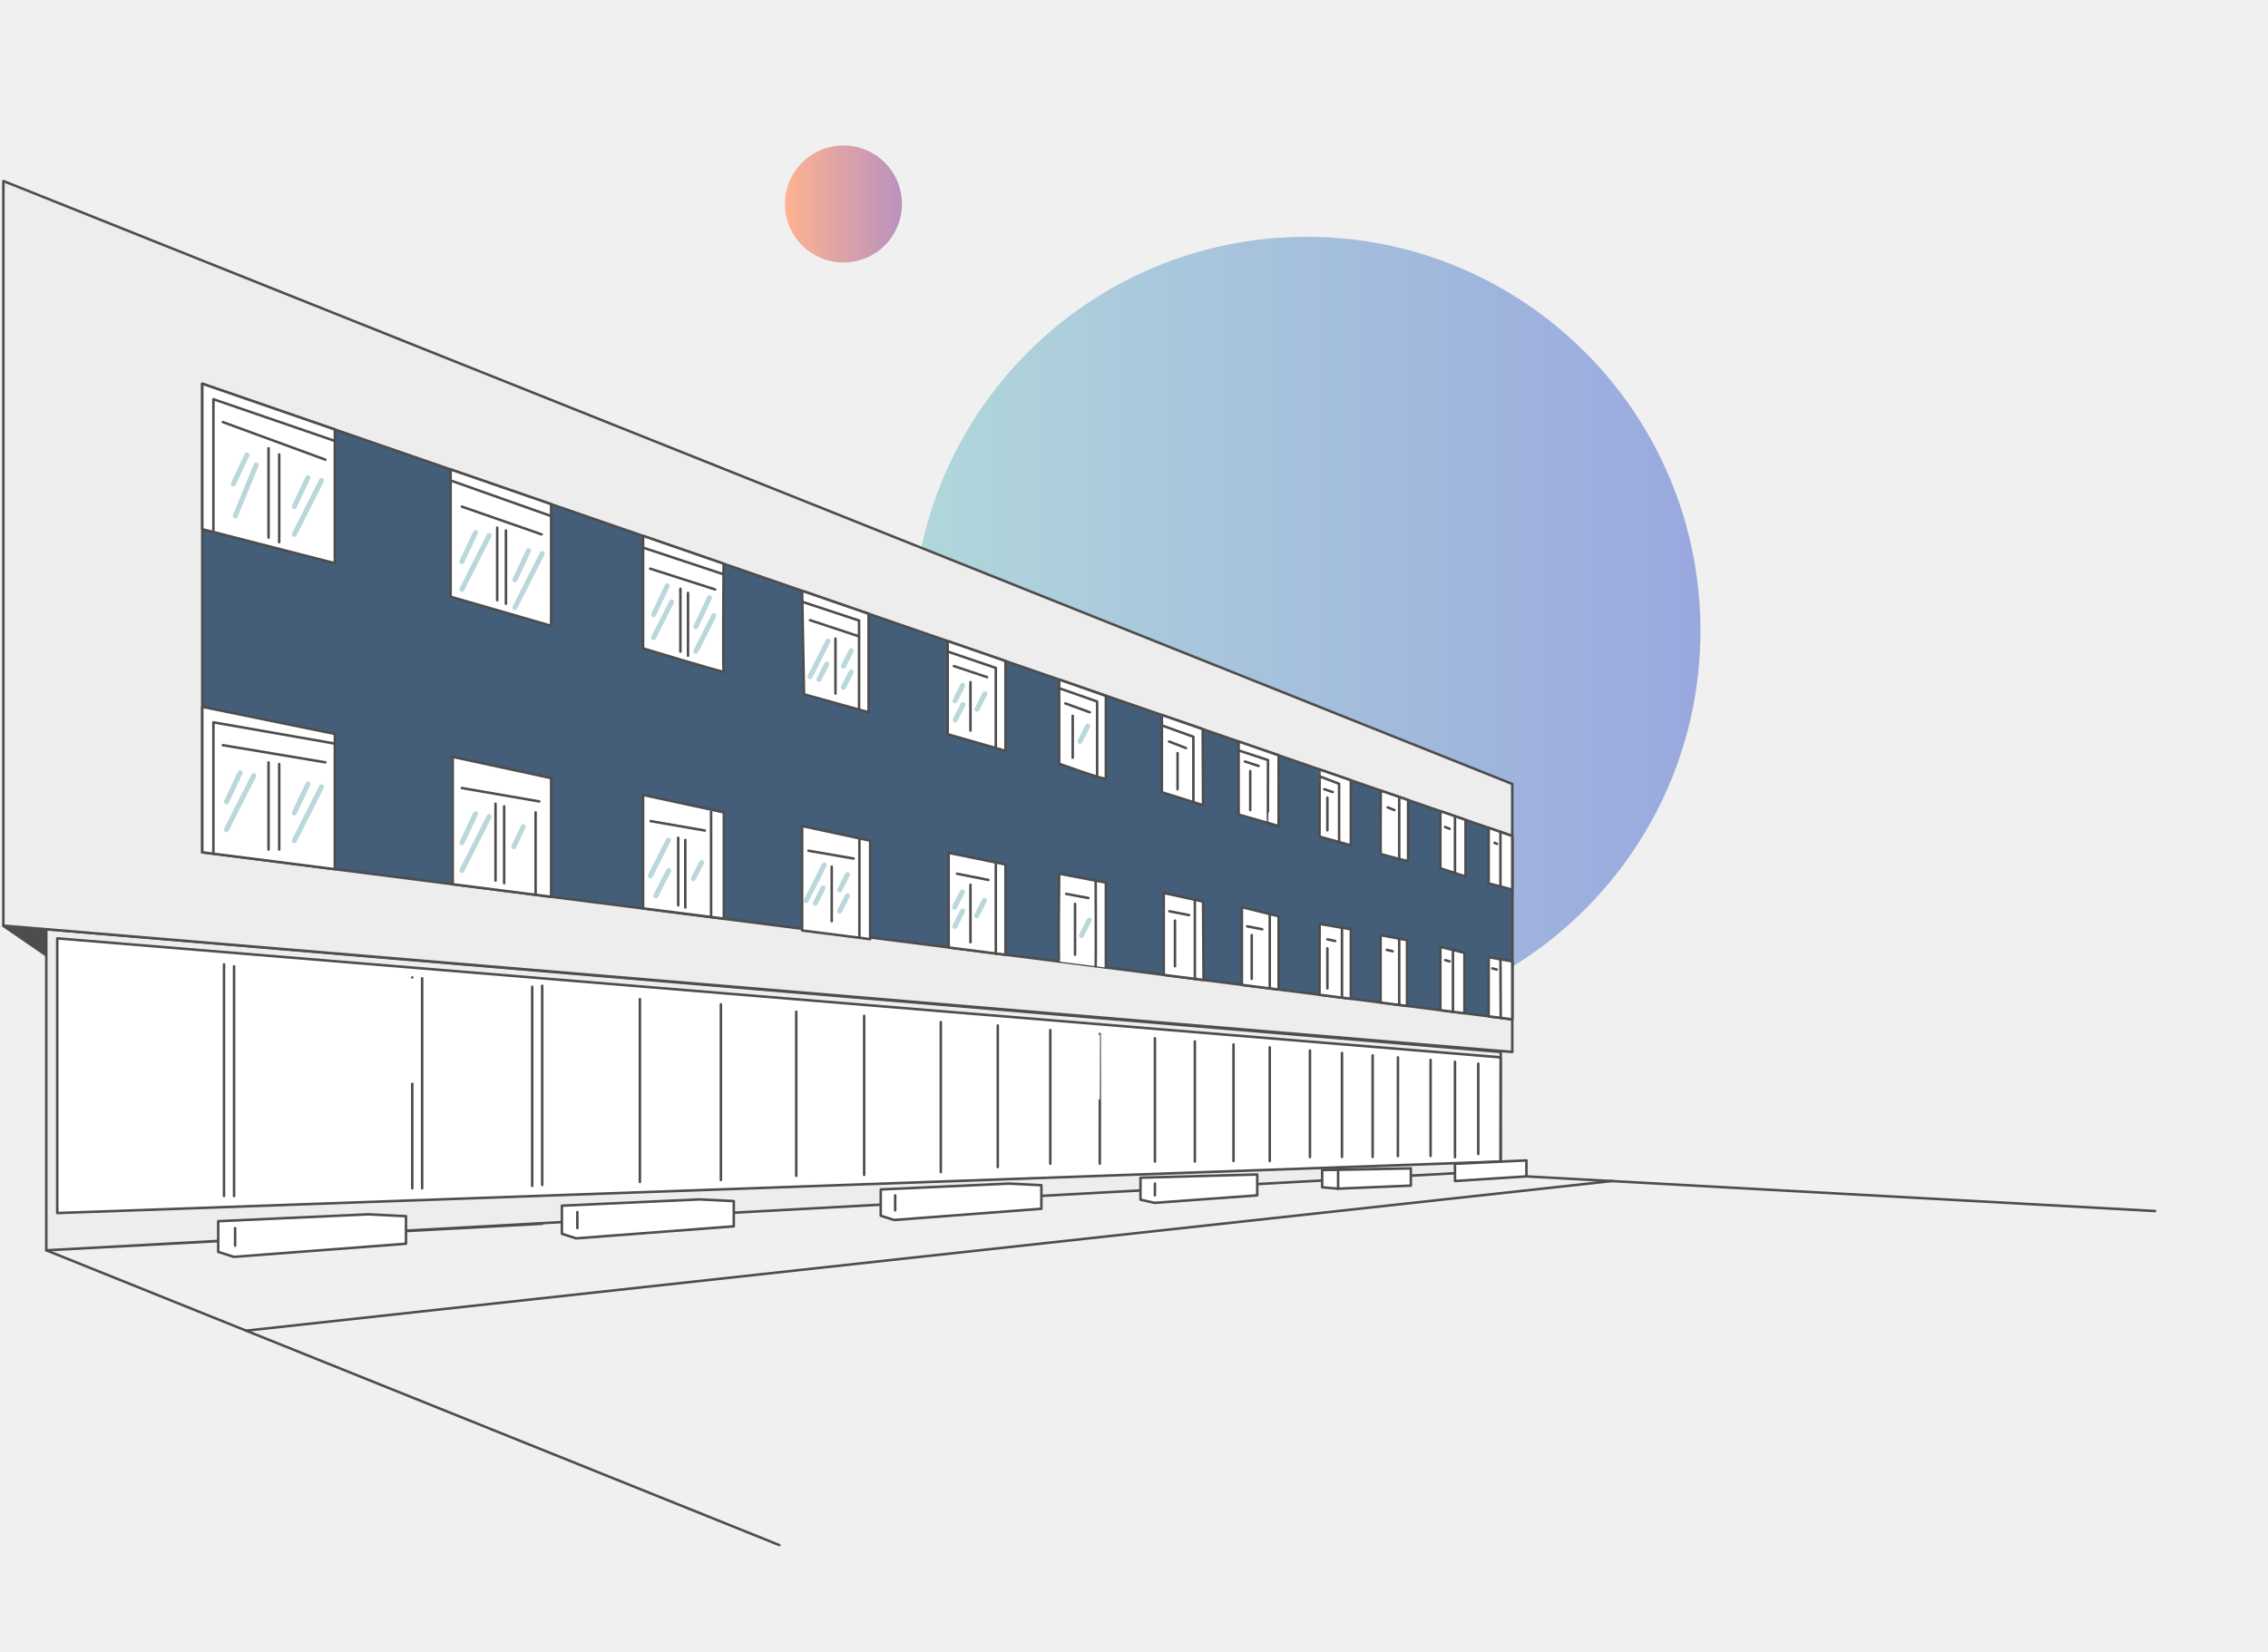
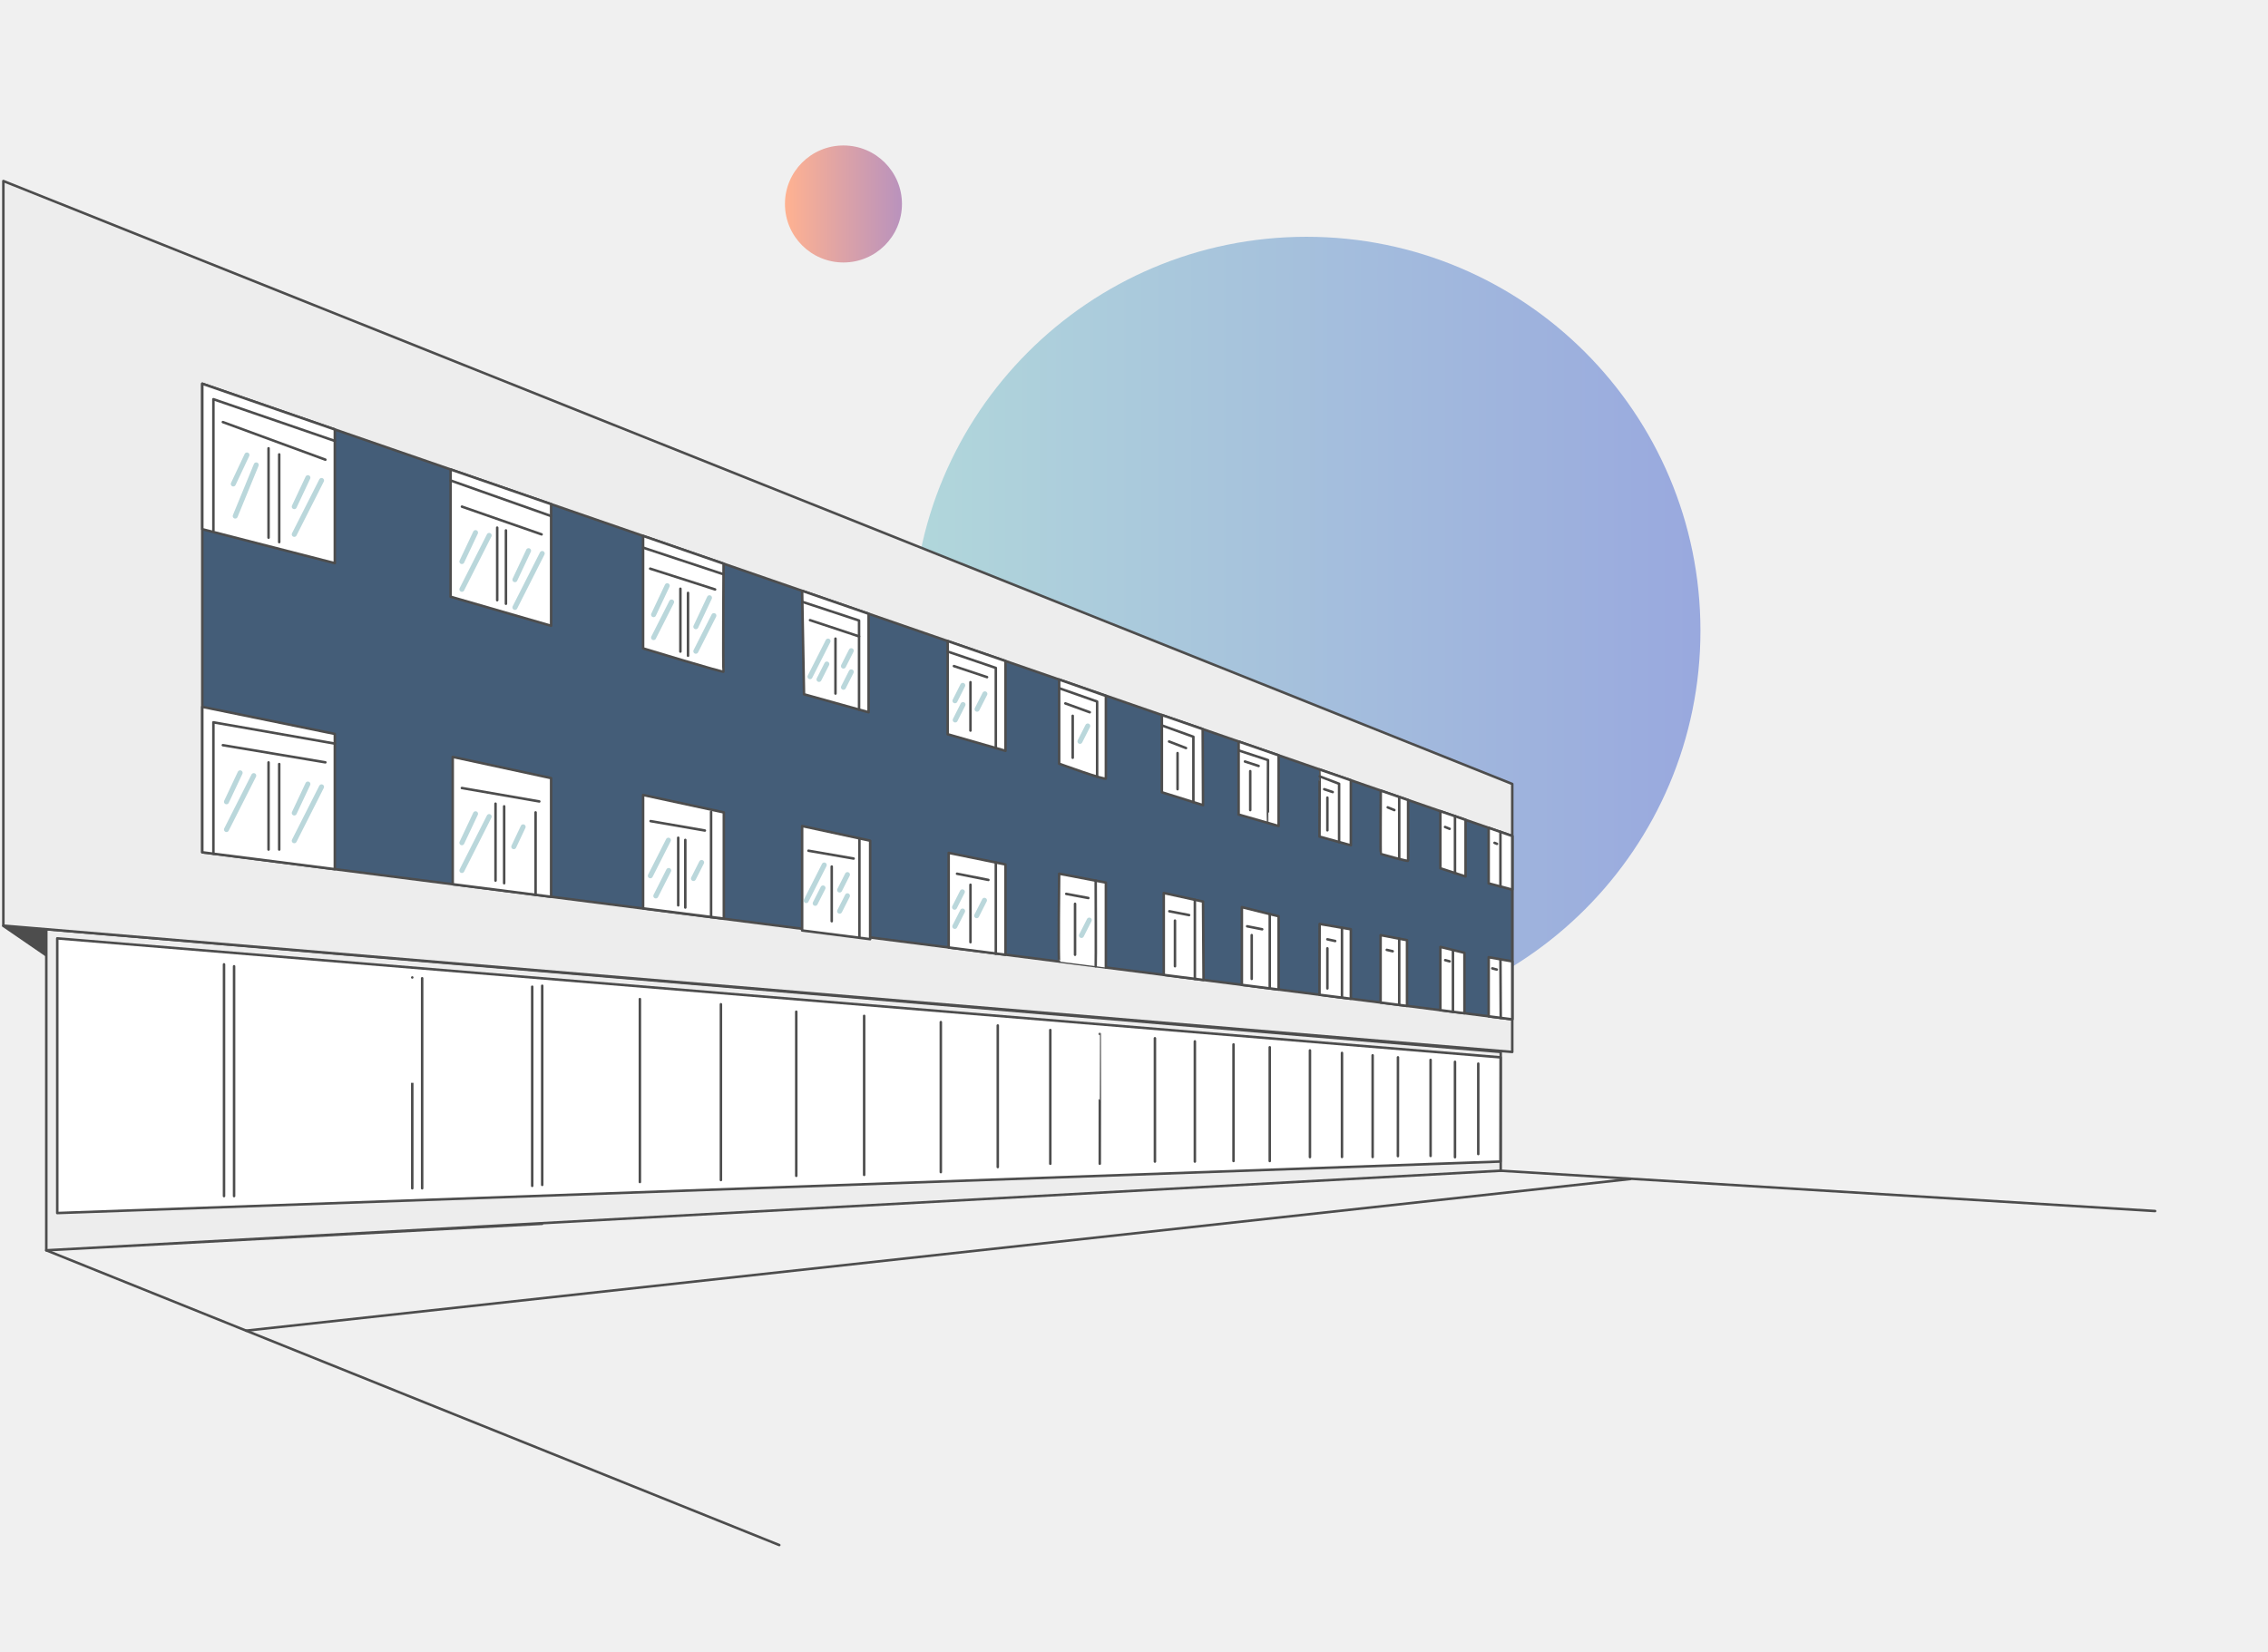
<svg xmlns="http://www.w3.org/2000/svg" version="1.1" id="Layer_1" x="0px" y="0px" viewBox="0 0 904 658.38" style="enable-background:new 0 0 904 658.38;" xml:space="preserve">
  <style type="text/css">
- 	.st0{fill:none;stroke:#C7C7C7;stroke-width:2;stroke-linecap:round;stroke-miterlimit:10;stroke-dasharray:0,8;}
+ 	.st0{fill:none;stroke:#FFFFFF;stroke-width:2;stroke-linecap:round;stroke-miterlimit:10;stroke-dasharray:0,8;}
	.st1{fill:url(#SVGID_1_);}
	.st2{fill:url(#SVGID_2_);}
	.st3{fill:url(#SVGID_3_);}
	.st4{fill:url(#SVGID_4_);}
	.st5{fill:#B1D7DB;}
	.st6{fill:#FFA4E2;}
	.st7{fill:#FFB48F;}
- 	.st8{fill:none;stroke:#C7C7C7;stroke-width:2;stroke-linecap:round;stroke-miterlimit:10;}
- 	.st9{fill:none;stroke:#C7C7C7;stroke-width:2;stroke-linecap:round;stroke-miterlimit:10;stroke-dasharray:0,8.058;}
+ 	.st8{fill:none;stroke:#FFFFFF;stroke-width:2;stroke-linecap:round;stroke-miterlimit:10;}
+ 	.st9{fill:none;stroke:#FFFFFF;stroke-width:2;stroke-linecap:round;stroke-miterlimit:10;stroke-dasharray:0,8.058;}
	.st10{fill:url(#SVGID_5_);}
	.st11{fill:url(#SVGID_6_);}
	.st12{fill:#A2E6C4;}
	.st13{fill:none;stroke:#8078E1;stroke-width:2;stroke-linecap:round;stroke-miterlimit:10;}
	.st14{fill:none;stroke:#FFB291;stroke-width:4;stroke-linecap:round;stroke-miterlimit:10;stroke-dasharray:43,8;}
	.st15{fill:url(#SVGID_7_);}
	.st16{fill:none;stroke:#A2E6C4;stroke-width:2;stroke-linecap:round;stroke-miterlimit:10;stroke-dasharray:43,8;}
	.st17{fill:none;stroke:#FFA4E2;stroke-width:2;stroke-linecap:round;stroke-miterlimit:10;}
	.st18{fill:none;stroke:#A2E6C4;stroke-width:2;stroke-miterlimit:10;}
	.st19{fill:none;stroke:#FFB291;stroke-width:2;stroke-linecap:round;stroke-miterlimit:10;}
	.st20{fill:none;stroke:#FFB291;stroke-width:2;stroke-linecap:round;stroke-miterlimit:10;stroke-dasharray:43,8;}
	.st21{fill:none;stroke:#8078E1;stroke-linecap:round;stroke-miterlimit:10;}
- 	.st22{fill:none;}
- 	.st23{fill:#4D4D4D;stroke:#4D4D4D;stroke-linecap:round;stroke-linejoin:round;stroke-miterlimit:10;}
- 	.st24{fill:url(#SVGID_8_);}
- 	.st25{fill:none;stroke:#BAD7DB;stroke-width:2;stroke-linecap:round;stroke-linejoin:round;stroke-miterlimit:10;}
- 	.st26{fill:#EDEDED;stroke:#4D4D4D;stroke-linecap:round;stroke-linejoin:round;stroke-miterlimit:10;}
- 	.st27{fill:#FFFFFF;stroke:#4D4D4D;stroke-linecap:round;stroke-linejoin:round;stroke-miterlimit:10;}
- 	.st28{fill:#445D78;stroke:#4D4D4D;stroke-linecap:round;stroke-linejoin:round;stroke-miterlimit:10;}
- 	.st29{fill:none;stroke:#4D4D4D;stroke-linecap:round;stroke-linejoin:round;stroke-miterlimit:10;}
- 	.st30{fill:url(#SVGID_9_);}
- 	.st31{fill:#6B5641;}
- 	.st32{fill:#FFFFFF;}
- 	.st33{fill:#F2DACA;}
- 	.st34{fill:#333333;}
- 	.st35{fill:#BDD5DB;}
- 	.st36{fill:none;stroke:#333333;stroke-linecap:round;stroke-miterlimit:10;}
- 	.st37{fill:none;stroke:#333333;stroke-linecap:round;stroke-linejoin:round;stroke-miterlimit:10;}
- 	.st38{fill:#ED9E8C;}
- 	.st39{fill:url(#SVGID_10_);}
- 	.st40{fill:url(#SVGID_11_);}
- 	.st41{fill:url(#SVGID_12_);}
- 	.st42{fill:none;stroke:#FFFFFF;stroke-linecap:round;stroke-linejoin:round;stroke-miterlimit:10;}
- 	.st43{fill:url(#SVGID_13_);}
- 	.st44{fill:url(#SVGID_14_);}
- 	.st45{fill:#4D4D4D;}
- 	.st46{fill:none;stroke:#4D4D4D;stroke-linecap:round;stroke-miterlimit:10;}
- 	.st47{fill:none;stroke:#4D4D4D;stroke-miterlimit:10;}
- 	.st48{fill:url(#SVGID_15_);}
- 	.st49{fill:#6A8FBA;}
- 	.st50{fill:#F7DFCF;}
- 	.st51{fill:#373F48;}
- 	.st52{fill:#FFFFFF;stroke:#333333;stroke-linecap:round;stroke-linejoin:round;stroke-miterlimit:10;}
- 	.st53{fill:#C0D8DE;}
- 	.st54{fill:url(#SVGID_16_);}
- 	.st55{fill:none;stroke:#4D4D4D;stroke-width:2;stroke-linecap:round;stroke-miterlimit:10;}
- 	.st56{fill:none;stroke:#4D4D4D;stroke-width:2;stroke-linecap:round;stroke-miterlimit:10;stroke-dasharray:0,8.058;}
- 	.st57{fill:url(#SVGID_17_);}
- 	.st58{fill:url(#SVGID_18_);}
- 	.st59{fill:none;stroke:#4D4D4D;stroke-width:2;stroke-linecap:round;stroke-miterlimit:10;stroke-dasharray:0,8;}
- 	.st60{fill:url(#SVGID_19_);}
- 	.st61{fill:url(#SVGID_20_);}
- 	.st62{fill:url(#SVGID_21_);}
- 	.st63{fill:url(#SVGID_22_);}
- 	.st64{fill:url(#SVGID_23_);}
+ 	.st22{fill:url(#SVGID_8_);}
+ 	.st23{fill:url(#SVGID_9_);}
+ 	.st24{fill:url(#SVGID_10_);}
+ 	.st25{fill:#FFFFFF;}
+ 	.st26{fill:none;stroke:#FFFFFF;stroke-linecap:round;stroke-linejoin:round;stroke-miterlimit:10;}
+ 	.st27{fill:none;}
+ 	.st28{fill:url(#SVGID_11_);}
+ 	.st29{fill:url(#SVGID_12_);}
+ 	.st30{fill:#4D4D4D;}
+ 	.st31{fill:none;stroke:#4D4D4D;stroke-linecap:round;stroke-linejoin:round;stroke-miterlimit:10;}
+ 	.st32{fill:none;stroke:#4D4D4D;stroke-linecap:round;stroke-miterlimit:10;}
+ 	.st33{fill:none;stroke:#4D4D4D;stroke-miterlimit:10;}
+ 	.st34{fill:url(#SVGID_13_);}
+ 	.st35{fill:#6A8FBA;}
+ 	.st36{fill:#F7DFCF;}
+ 	.st37{fill:#373F48;}
+ 	.st38{fill:none;stroke:#333333;stroke-linecap:round;stroke-linejoin:round;stroke-miterlimit:10;}
+ 	.st39{fill:#FFFFFF;stroke:#333333;stroke-linecap:round;stroke-linejoin:round;stroke-miterlimit:10;}
+ 	.st40{fill:#333333;}
+ 	.st41{fill:#C0D8DE;}
+ 	.st42{fill:url(#SVGID_14_);}
+ 	.st43{fill:none;stroke:#333333;stroke-linecap:round;stroke-miterlimit:10;}
+ 	.st44{fill:#EDEDED;stroke:#4D4D4D;stroke-linecap:round;stroke-linejoin:round;stroke-miterlimit:10;}
+ 	.st45{fill:none;stroke:#4D4D4D;stroke-width:2;stroke-linecap:round;stroke-miterlimit:10;}
+ 	.st46{fill:none;stroke:#4D4D4D;stroke-width:2;stroke-linecap:round;stroke-miterlimit:10;stroke-dasharray:0,8.058;}
+ 	.st47{fill:url(#SVGID_15_);}
+ 	.st48{fill:url(#SVGID_16_);}
+ 	.st49{fill:none;stroke:#4D4D4D;stroke-width:2;stroke-linecap:round;stroke-miterlimit:10;stroke-dasharray:0,8;}
+ 	.st50{fill:url(#SVGID_17_);}
+ 	.st51{fill:url(#SVGID_18_);}
+ 	.st52{fill:url(#SVGID_19_);}
+ 	.st53{fill:url(#SVGID_20_);}
+ 	.st54{fill:url(#SVGID_21_);}
+ 	.st55{fill:#4D4D4D;stroke:#4D4D4D;stroke-linecap:round;stroke-linejoin:round;stroke-miterlimit:10;}
+ 	.st56{fill:url(#SVGID_22_);}
+ 	.st57{fill:none;stroke:#BAD7DB;stroke-width:2;stroke-linecap:round;stroke-linejoin:round;stroke-miterlimit:10;}
+ 	.st58{fill:#FFFFFF;stroke:#4D4D4D;stroke-linecap:round;stroke-linejoin:round;stroke-miterlimit:10;}
+ 	.st59{fill:#445D78;stroke:#4D4D4D;stroke-linecap:round;stroke-linejoin:round;stroke-miterlimit:10;}
+ 	.st60{fill:url(#SVGID_23_);}
</style>
  <g>
-     <rect class="st22" width="904" height="658.38" />
+     <rect class="st27" width="904" height="658.38" />
    <g>
      <g>
-         <polygon class="st23" points="1.34,369.04 18.45,380.79 18.45,370.28    " />
+         <polygon class="st55" points="1.34,369.04 18.45,380.79 18.45,370.28    " />
        <g>
          <linearGradient id="SVGID_1_" gradientUnits="userSpaceOnUse" x1="363.743" y1="251.404" x2="1004.016" y2="251.404">
            <stop offset="0" style="stop-color:#B1D7DB" />
            <stop offset="1" style="stop-color:#8078E1" />
          </linearGradient>
          <circle class="st1" cx="520.76" cy="251.4" r="157.02" />
          <g>
-             <line class="st25" x1="280.95" y1="408.82" x2="261.92" y2="447.04" />
-             <line class="st25" x1="280.95" y1="427.93" x2="261.92" y2="464.85" />
-           </g>
-           <g>
-             <line class="st25" x1="245.09" y1="405.3" x2="226.07" y2="443.52" />
-             <line class="st25" x1="245.09" y1="424.41" x2="226.07" y2="461.33" />
-           </g>
-           <g>
-             <line class="st25" x1="197.74" y1="408.11" x2="178.71" y2="446.33" />
-             <line class="st25" x1="197.74" y1="427.22" x2="178.71" y2="464.14" />
-           </g>
-           <g>
-             <line class="st25" x1="76.78" y1="401.21" x2="57.76" y2="439.43" />
-             <line class="st25" x1="76.78" y1="420.32" x2="57.76" y2="457.24" />
-           </g>
-           <g>
-             <line class="st25" x1="149.28" y1="390.26" x2="107.04" y2="448.09" />
-             <line class="st25" x1="149.28" y1="419.18" x2="107.04" y2="475.04" />
-           </g>
-           <g>
-             <line class="st25" x1="310.98" y1="414.86" x2="294.55" y2="447.88" />
-             <line class="st25" x1="310.98" y1="431.37" x2="294.55" y2="463.27" />
-           </g>
-           <g>
-             <line class="st25" x1="339.13" y1="411.92" x2="322.69" y2="444.94" />
-             <line class="st25" x1="339.13" y1="428.43" x2="322.69" y2="460.33" />
-           </g>
-           <g>
-             <line class="st25" x1="366.77" y1="411.92" x2="350.33" y2="444.94" />
-             <line class="st25" x1="366.77" y1="428.43" x2="350.33" y2="460.33" />
-           </g>
-           <g>
-             <line class="st25" x1="391.92" y1="410.85" x2="378.13" y2="443.87" />
-             <line class="st25" x1="391.92" y1="427.36" x2="378.13" y2="459.26" />
-           </g>
-           <g>
-             <line class="st25" x1="412.76" y1="414.95" x2="402.17" y2="443.5" />
-             <line class="st25" x1="412.76" y1="431.46" x2="402.17" y2="458.88" />
-           </g>
-           <g>
-             <line class="st25" x1="433.8" y1="415.28" x2="423.2" y2="443.83" />
-             <line class="st25" x1="433.8" y1="431.79" x2="423.2" y2="459.21" />
-           </g>
-           <g>
-             <line class="st25" x1="454.66" y1="416.24" x2="444.07" y2="444.79" />
-             <line class="st25" x1="454.66" y1="432.75" x2="444.07" y2="460.18" />
-           </g>
-           <g>
-             <line class="st25" x1="471.49" y1="415.28" x2="463.01" y2="443.83" />
-             <line class="st25" x1="471.49" y1="431.79" x2="463.01" y2="459.21" />
-           </g>
-           <g>
-             <line class="st25" x1="488.21" y1="415.28" x2="479.73" y2="443.83" />
-             <line class="st25" x1="488.21" y1="431.79" x2="479.73" y2="459.21" />
-           </g>
-           <g>
-             <line class="st25" x1="501.25" y1="419.3" x2="495.83" y2="444.35" />
-             <line class="st25" x1="502.01" y1="432.31" x2="495.83" y2="459.74" />
-           </g>
-           <g>
-             <line class="st25" x1="515.06" y1="419.3" x2="509.64" y2="444.35" />
-             <line class="st25" x1="515.82" y1="432.31" x2="509.64" y2="459.74" />
-           </g>
-           <g>
-             <line class="st25" x1="530.77" y1="421.32" x2="525.43" y2="446.02" />
-             <line class="st25" x1="531.6" y1="433.98" x2="525.43" y2="461.41" />
-           </g>
-           <g>
-             <line class="st25" x1="543.38" y1="420.55" x2="537.92" y2="445.8" />
-             <line class="st25" x1="544.1" y1="433.76" x2="537.92" y2="461.19" />
-           </g>
-           <g>
-             <line class="st25" x1="552.83" y1="424.22" x2="550.21" y2="460.68" />
-           </g>
-           <g>
-             <line class="st25" x1="565.79" y1="423.93" x2="560.82" y2="460.39" />
-           </g>
-           <g>
-             <line class="st25" x1="574.9" y1="423.93" x2="572.49" y2="457.47" />
-           </g>
-           <g>
-             <line class="st25" x1="586.1" y1="424.22" x2="583.71" y2="457.47" />
-           </g>
-           <g>
-             <line class="st25" x1="595.7" y1="425.02" x2="593.37" y2="457.47" />
-           </g>
-           <g>
-             <path class="st26" d="M18.45,498.36l579.72-31.72V419.3L18.45,370.38C18.45,374.25,18.45,498.36,18.45,498.36l197.66-10.57" />
-             <polygon class="st27" points="22.82,483.51 22.82,374.02 598.12,421.45 598.06,462.98      " />
-             <polygon class="st26" points="602.77,312.48 1.34,72.15 1.34,368.95 602.77,419.3      " />
-             <polygon class="st28" points="80.63,152.95 80.63,339.72 602.77,406.3 602.77,333.22      " />
+             <line class="st57" x1="280.95" y1="408.82" x2="261.92" y2="447.04" />
+             <line class="st57" x1="280.95" y1="427.93" x2="261.92" y2="464.85" />
+           </g>
+           <g>
+             <line class="st57" x1="245.09" y1="405.3" x2="226.07" y2="443.52" />
+             <line class="st57" x1="245.09" y1="424.41" x2="226.07" y2="461.33" />
+           </g>
+           <g>
+             <line class="st57" x1="197.74" y1="408.11" x2="178.71" y2="446.33" />
+             <line class="st57" x1="197.74" y1="427.22" x2="178.71" y2="464.14" />
+           </g>
+           <g>
+             <line class="st57" x1="76.78" y1="401.21" x2="57.76" y2="439.43" />
+             <line class="st57" x1="76.78" y1="420.32" x2="57.76" y2="457.24" />
+           </g>
+           <g>
+             <line class="st57" x1="149.28" y1="390.26" x2="107.04" y2="448.09" />
+             <line class="st57" x1="149.28" y1="419.18" x2="107.04" y2="475.04" />
+           </g>
+           <g>
+             <line class="st57" x1="310.98" y1="414.86" x2="294.55" y2="447.88" />
+             <line class="st57" x1="310.98" y1="431.37" x2="294.55" y2="463.27" />
+           </g>
+           <g>
+             <line class="st57" x1="339.13" y1="411.92" x2="322.69" y2="444.94" />
+             <line class="st57" x1="339.13" y1="428.43" x2="322.69" y2="460.33" />
+           </g>
+           <g>
+             <line class="st57" x1="366.77" y1="411.92" x2="350.33" y2="444.94" />
+             <line class="st57" x1="366.77" y1="428.43" x2="350.33" y2="460.33" />
+           </g>
+           <g>
+             <line class="st57" x1="391.92" y1="410.85" x2="378.13" y2="443.87" />
+             <line class="st57" x1="391.92" y1="427.36" x2="378.13" y2="459.26" />
+           </g>
+           <g>
+             <line class="st57" x1="412.76" y1="414.95" x2="402.17" y2="443.5" />
+             <line class="st57" x1="412.76" y1="431.46" x2="402.17" y2="458.88" />
+           </g>
+           <g>
+             <line class="st57" x1="433.8" y1="415.28" x2="423.2" y2="443.83" />
+             <line class="st57" x1="433.8" y1="431.79" x2="423.2" y2="459.21" />
+           </g>
+           <g>
+             <line class="st57" x1="454.66" y1="416.24" x2="444.07" y2="444.79" />
+             <line class="st57" x1="454.66" y1="432.75" x2="444.07" y2="460.18" />
+           </g>
+           <g>
+             <line class="st57" x1="471.49" y1="415.28" x2="463.01" y2="443.83" />
+             <line class="st57" x1="471.49" y1="431.79" x2="463.01" y2="459.21" />
+           </g>
+           <g>
+             <line class="st57" x1="488.21" y1="415.28" x2="479.73" y2="443.83" />
+             <line class="st57" x1="488.21" y1="431.79" x2="479.73" y2="459.21" />
+           </g>
+           <g>
+             <line class="st57" x1="501.25" y1="419.3" x2="495.83" y2="444.35" />
+             <line class="st57" x1="502.01" y1="432.31" x2="495.83" y2="459.74" />
+           </g>
+           <g>
+             <line class="st57" x1="515.06" y1="419.3" x2="509.64" y2="444.35" />
+             <line class="st57" x1="515.82" y1="432.31" x2="509.64" y2="459.74" />
+           </g>
+           <g>
+             <line class="st57" x1="530.77" y1="421.32" x2="525.43" y2="446.02" />
+             <line class="st57" x1="531.6" y1="433.98" x2="525.43" y2="461.41" />
+           </g>
+           <g>
+             <line class="st57" x1="543.38" y1="420.55" x2="537.92" y2="445.8" />
+             <line class="st57" x1="544.1" y1="433.76" x2="537.92" y2="461.19" />
+           </g>
+           <g>
+             <line class="st57" x1="552.83" y1="424.22" x2="550.21" y2="460.68" />
+           </g>
+           <g>
+             <line class="st57" x1="565.79" y1="423.93" x2="560.82" y2="460.39" />
+           </g>
+           <g>
+             <line class="st57" x1="574.9" y1="423.93" x2="572.49" y2="457.47" />
+           </g>
+           <g>
+             <line class="st57" x1="586.1" y1="424.22" x2="583.71" y2="457.47" />
+           </g>
+           <g>
+             <line class="st57" x1="595.7" y1="425.02" x2="593.37" y2="457.47" />
+           </g>
+           <g>
+             <path class="st44" d="M18.45,498.36l579.72-31.72V419.3L18.45,370.38C18.45,374.25,18.45,498.36,18.45,498.36l197.66-10.57" />
+             <polygon class="st58" points="22.82,483.51 22.82,374.02 598.12,421.45 598.06,462.98      " />
+             <polygon class="st44" points="602.77,312.48 1.34,72.15 1.34,368.95 602.77,419.3      " />
+             <polygon class="st59" points="80.63,152.95 80.63,339.72 602.77,406.3 602.77,333.22      " />
            <g>
-               <polygon class="st27" points="80.63,281.74 133.46,292.54 133.46,346.45 80.63,339.72       " />
-               <polygon class="st27" points="80.63,152.95 133.46,171.19 133.46,224.48 80.63,210.93       " />
-               <polygon class="st27" points="179.61,187.12 179.61,237.85 219.67,249.43 219.67,200.95       " />
-               <path class="st27" d="M256.33,213.61v44.83c0,0,32.36,9.84,32.08,9.28c-0.28-0.56,0-43.04,0-43.04L256.33,213.61z" />
-               <polygon class="st27" points="320.47,276.73 346.21,283.9 346.21,244.64 319.72,235.5       " />
-               <polygon class="st27" points="377.73,255.53 377.73,292.66 400.77,299.27 400.77,263.48       " />
-               <path class="st27" d="M422.17,270.87v33.54c0,0,18.62,6.79,18.62,5.87c0-0.92,0-32.89,0-32.89L422.17,270.87z" />
-               <polygon class="st27" points="463.11,285 463.11,315.79 479.52,320.93 479.38,290.62       " />
-               <polygon class="st27" points="493.7,295.56 493.7,324.67 509.64,329.25 509.65,301.07       " />
-               <path class="st27" d="M525.94,306.7c0.12,0.04,0,26.76,0,26.76l12.49,3.47v-25.92L525.94,306.7z" />
-               <path class="st27" d="M550.36,315.13c0,0-0.15,25.08,0,25.21c0.15,0.13,10.89,3.14,10.89,2.75c0-0.39,0-24.2,0-24.2        L550.36,315.13z" />
-               <polygon class="st27" points="574.12,323.33 574.12,346.09 584.15,349.37 584.15,326.79       " />
-               <polygon class="st27" points="593.36,329.97 593.36,352.11 602.77,354.6 602.77,333.22       " />
-               <polygon class="st27" points="180.45,352.45 180.45,301.69 219.67,310.15 219.67,357.45       " />
-               <polygon class="st27" points="256.33,362.06 256.33,316.87 288.51,323.81 288.51,366.16       " />
-               <polygon class="st27" points="319.72,370.88 319.72,329.25 346.83,335.09 346.83,374.34       " />
-               <polygon class="st27" points="378.13,339.95 378.13,377.66 400.77,380.55 400.77,344.56       " />
-               <path class="st27" d="M422.17,383.27c-0.39-0.05,0-35.02,0-35.02l18.62,3.54v33.86" />
-               <polygon class="st27" points="463.86,388.59 463.86,355.94 479.52,359.35 479.73,390.61       " />
-               <polygon class="st27" points="495,392.56 495,361.58 509.64,365.22 509.64,394.43       " />
-               <polygon class="st27" points="525.94,396.51 525.99,368.27 538.43,370.4 538.43,398.1       " />
-               <polygon class="st27" points="550.29,399.61 550.29,372.73 560.82,374.74 560.82,400.96       " />
-               <polygon class="st27" points="574.12,402.65 574.12,377.43 583.71,379.78 583.71,403.87       " />
-               <polygon class="st27" points="593.36,405.1 593.37,381.54 602.77,383.19 602.77,406.3       " />
+               <polygon class="st58" points="80.63,281.74 133.46,292.54 133.46,346.45 80.63,339.72       " />
+               <polygon class="st58" points="80.63,152.95 133.46,171.19 133.46,224.48 80.63,210.93       " />
+               <polygon class="st58" points="179.61,187.12 179.61,237.85 219.67,249.43 219.67,200.95       " />
+               <path class="st58" d="M256.33,213.61v44.83c0,0,32.36,9.84,32.08,9.28c-0.28-0.56,0-43.04,0-43.04L256.33,213.61z" />
+               <polygon class="st58" points="320.47,276.73 346.21,283.9 346.21,244.64 319.72,235.5       " />
+               <polygon class="st58" points="377.73,255.53 377.73,292.66 400.77,299.27 400.77,263.48       " />
+               <path class="st58" d="M422.17,270.87v33.54c0,0,18.62,6.79,18.62,5.87c0-0.92,0-32.89,0-32.89L422.17,270.87z" />
+               <polygon class="st58" points="463.11,285 463.11,315.79 479.52,320.93 479.38,290.62       " />
+               <polygon class="st58" points="493.7,295.56 493.7,324.67 509.64,329.25 509.65,301.07       " />
+               <path class="st58" d="M525.94,306.7c0.12,0.04,0,26.76,0,26.76l12.49,3.47v-25.92L525.94,306.7z" />
+               <path class="st58" d="M550.36,315.13c0,0-0.15,25.08,0,25.21c0.15,0.13,10.89,3.14,10.89,2.75c0-0.39,0-24.2,0-24.2        L550.36,315.13z" />
+               <polygon class="st58" points="574.12,323.33 574.12,346.09 584.15,349.37 584.15,326.79       " />
+               <polygon class="st58" points="593.36,329.97 593.36,352.11 602.77,354.6 602.77,333.22       " />
+               <polygon class="st58" points="180.45,352.45 180.45,301.69 219.67,310.15 219.67,357.45       " />
+               <polygon class="st58" points="256.33,362.06 256.33,316.87 288.51,323.81 288.51,366.16       " />
+               <polygon class="st58" points="319.72,370.88 319.72,329.25 346.83,335.09 346.83,374.34       " />
+               <polygon class="st58" points="378.13,339.95 378.13,377.66 400.77,380.55 400.77,344.56       " />
+               <path class="st58" d="M422.17,383.27c-0.39-0.05,0-35.02,0-35.02l18.62,3.54v33.86" />
+               <polygon class="st58" points="463.86,388.59 463.86,355.94 479.52,359.35 479.73,390.61       " />
+               <polygon class="st58" points="495,392.56 495,361.58 509.64,365.22 509.64,394.43       " />
+               <polygon class="st58" points="525.94,396.51 525.99,368.27 538.43,370.4 538.43,398.1       " />
+               <polygon class="st58" points="550.29,399.61 550.29,372.73 560.82,374.74 560.82,400.96       " />
+               <polygon class="st58" points="574.12,402.65 574.12,377.43 583.71,379.78 583.71,403.87       " />
+               <polygon class="st58" points="593.36,405.1 593.37,381.54 602.77,383.19 602.77,406.3       " />
            </g>
-             <line class="st29" x1="89.29" y1="384.38" x2="89.29" y2="476.75" />
-             <line class="st29" x1="93.3" y1="385.15" x2="93.3" y2="476.75" />
-             <path class="st29" d="M164.32,389.61c0-0.05,0,84.03,0,84.03" />
-             <line class="st29" x1="168.26" y1="389.93" x2="168.26" y2="473.64" />
-             <polyline class="st29" points="85.06,340.28 85.06,287.91 133.46,296.39      " />
-             <line class="st29" x1="88.83" y1="297.02" x2="129.69" y2="303.86" />
-             <line class="st29" x1="107.04" y1="303.89" x2="107.04" y2="338.62" />
-             <line class="st29" x1="111.29" y1="304.54" x2="111.29" y2="338.62" />
-             <polyline class="st29" points="85.06,211.49 85.06,159.12 133.46,175.75      " />
-             <line class="st29" x1="88.83" y1="168.24" x2="129.69" y2="183.22" />
-             <line class="st29" x1="107.04" y1="178.68" x2="107.04" y2="214.3" />
-             <line class="st29" x1="111.29" y1="181.12" x2="111.29" y2="216.09" />
-             <line class="st29" x1="216.12" y1="392.92" x2="216.12" y2="472.29" />
-             <line class="st29" x1="212.13" y1="393.3" x2="212.13" y2="472.68" />
-             <polygon class="st27" points="351.05,474.11 351.05,484.57 356.39,486.28 415.09,481.8 415.09,472.41 402.28,471.77      " />
-             <line class="st29" x1="356.81" y1="476.46" x2="356.81" y2="482.44" />
-             <polygon class="st27" points="454.58,469.42 454.58,478.17 460.13,479.45 501.12,476.46 501.12,468.14      " />
-             <line class="st29" x1="460.34" y1="476.46" x2="460.34" y2="471.77" />
-             <polygon class="st27" points="527,466.38 527,473.25 533.36,473.79 562.35,472.58 562.35,465.71      " />
-             <line class="st29" x1="533.36" y1="473.79" x2="533.36" y2="466.27" />
-             <polygon class="st27" points="579.94,463.87 579.94,470.74 608.42,468.9 608.42,462.53      " />
-             <line class="st29" x1="589.22" y1="423.96" x2="589.22" y2="459.99" />
-             <line class="st29" x1="579.94" y1="423.23" x2="579.94" y2="461.25" />
-             <line class="st29" x1="570.22" y1="422.47" x2="570.22" y2="460.75" />
-             <line class="st29" x1="557.21" y1="421.45" x2="557.19" y2="460.82" />
-             <line class="st29" x1="547.12" y1="420.65" x2="547.12" y2="461.17" />
-             <line class="st29" x1="534.9" y1="419.69" x2="534.9" y2="461.16" />
-             <line class="st29" x1="522.13" y1="418.69" x2="522.13" y2="461.21" />
-             <line class="st29" x1="506.11" y1="417.43" x2="506.11" y2="462.77" />
-             <line class="st29" x1="491.67" y1="416.3" x2="491.67" y2="462.76" />
-             <line class="st29" x1="476.26" y1="415.09" x2="476.26" y2="462.99" />
-             <line class="st29" x1="460.34" y1="413.84" x2="460.34" y2="462.99" />
-             <path class="st29" d="M438.36,412.12c0.06,0,0,51.72,0,51.72" />
-             <line class="st29" x1="418.64" y1="410.57" x2="418.64" y2="463.86" />
-             <line class="st29" x1="397.7" y1="408.75" x2="397.7" y2="465.18" />
-             <line class="st29" x1="375" y1="407.4" x2="375" y2="467.19" />
-             <line class="st29" x1="344.44" y1="404.92" x2="344.44" y2="468.3" />
-             <line class="st29" x1="317.38" y1="403.26" x2="317.38" y2="468.68" />
-             <line class="st29" x1="287.35" y1="400.29" x2="287.35" y2="470.35" />
-             <line class="st29" x1="255.05" y1="398.23" x2="255.05" y2="471.14" />
-             <line class="st29" x1="219.67" y1="205.7" x2="179.61" y2="191.52" />
-             <line class="st29" x1="184.12" y1="201.94" x2="215.88" y2="213" />
-             <line class="st29" x1="198.18" y1="210.31" x2="198.18" y2="239.23" />
-             <line class="st29" x1="201.66" y1="211.42" x2="201.66" y2="240.65" />
-             <line class="st29" x1="256.33" y1="218.28" x2="288.41" y2="228.91" />
-             <line class="st29" x1="259.15" y1="226.66" x2="285.03" y2="234.95" />
-             <line class="st29" x1="271.2" y1="234.67" x2="271.2" y2="259.71" />
-             <line class="st29" x1="274.24" y1="236.33" x2="274.24" y2="261.36" />
-             <line class="st29" x1="322.86" y1="247.19" x2="342.41" y2="253.66" />
-             <polyline class="st29" points="319.8,239.88 342.41,247.34 342.41,282.84      " />
-             <line class="st29" x1="333.01" y1="254.55" x2="333.01" y2="276.44" />
-             <polyline class="st29" points="396.92,298.17 396.92,266.23 377.73,259.7      " />
-             <line class="st29" x1="380.22" y1="265.5" x2="393.43" y2="269.9" />
-             <line class="st29" x1="386.82" y1="271.92" x2="386.82" y2="291.2" />
-             <polyline class="st29" points="422.17,274.31 437.3,279.63 437.3,309.58      " />
-             <line class="st29" x1="424.64" y1="280.37" x2="434.37" y2="283.9" />
-             <line class="st29" x1="427.57" y1="285.32" x2="427.57" y2="302.03" />
-             <polyline class="st29" points="463.11,289.15 475.67,293.67 475.67,319.73      " />
-             <line class="st29" x1="465.98" y1="295.56" x2="472.73" y2="298.17" />
-             <line class="st29" x1="469.36" y1="300.17" x2="469.36" y2="314.57" />
-             <path class="st29" d="M505.42,328.04c-0.09-0.03,0-25.07,0-25.07l-11.72-3.86" />
-             <line class="st29" x1="496.22" y1="303.53" x2="501.67" y2="305.31" />
-             <line class="st29" x1="498.33" y1="307.37" x2="498.33" y2="322.89" />
-             <polyline class="st29" points="533.75,335.63 533.75,312.41 525.99,309.45      " />
-             <line class="st29" x1="527.82" y1="314.57" x2="531.2" y2="315.71" />
-             <line class="st29" x1="529.08" y1="317.93" x2="529.08" y2="330.95" />
-             <line class="st29" x1="557.71" y1="317.93" x2="557.71" y2="342.39" />
-             <line class="st29" x1="553.13" y1="321.81" x2="555.77" y2="322.89" />
-             <line class="st29" x1="575.98" y1="329.62" x2="577.8" y2="330.36" />
-             <line class="st29" x1="595.7" y1="335.95" x2="596.68" y2="336.35" />
-             <line class="st29" x1="579.94" y1="325.34" x2="579.94" y2="348.02" />
-             <line class="st29" x1="598.06" y1="331.6" x2="598.06" y2="353.36" />
-             <line class="st29" x1="184.1" y1="314.1" x2="214.96" y2="319.45" />
-             <line class="st29" x1="213.48" y1="323.81" x2="213.48" y2="356.66" />
-             <line class="st29" x1="200.95" y1="321.4" x2="200.95" y2="352.04" />
-             <line class="st29" x1="197.51" y1="320.34" x2="197.51" y2="350.99" />
-             <line class="st29" x1="259.32" y1="327.29" x2="280.95" y2="331.04" />
-             <line class="st29" x1="283.43" y1="323.6" x2="283.43" y2="365.51" />
-             <line class="st29" x1="273.15" y1="334.79" x2="273.15" y2="361.73" />
-             <line class="st29" x1="270.33" y1="333.92" x2="270.33" y2="360.86" />
-             <line class="st29" x1="322.25" y1="339.09" x2="340.24" y2="342.21" />
-             <line class="st29" x1="342.55" y1="334.17" x2="342.55" y2="373.79" />
-             <line class="st29" x1="331.52" y1="345.4" x2="331.52" y2="367.19" />
-             <line class="st29" x1="396.92" y1="343.77" x2="396.92" y2="380.15" />
-             <line class="st29" x1="381.46" y1="348.26" x2="393.96" y2="350.73" />
-             <line class="st29" x1="386.82" y1="352.65" x2="386.82" y2="375.55" />
-             <path class="st29" d="M436.73,385.13c0.13-0.54,0-34.11,0-34.11" />
-             <line class="st29" x1="424.99" y1="356.29" x2="433.8" y2="357.94" />
-             <line class="st29" x1="428.5" y1="360.25" x2="428.5" y2="380.55" />
-             <line class="st29" x1="476.26" y1="358.64" x2="476.26" y2="390.17" />
-             <line class="st29" x1="466.09" y1="363.22" x2="473.96" y2="364.75" />
-             <line class="st29" x1="468.33" y1="366.95" x2="468.33" y2="385.13" />
-             <line class="st29" x1="506.11" y1="364.34" x2="506.11" y2="393.98" />
-             <line class="st29" x1="497.1" y1="369.21" x2="503.09" y2="370.4" />
-             <line class="st29" x1="498.92" y1="372.73" x2="498.92" y2="390.17" />
-             <line class="st29" x1="534.9" y1="369.79" x2="534.9" y2="397.6" />
-             <line class="st29" x1="529.08" y1="374.4" x2="532.19" y2="375.08" />
-             <line class="st29" x1="529.08" y1="378" x2="529.08" y2="393.98" />
-             <line class="st29" x1="557.71" y1="374.15" x2="557.71" y2="400.49" />
-             <line class="st29" x1="552.76" y1="378.61" x2="555.11" y2="379.16" />
-             <line class="st29" x1="579.13" y1="378.88" x2="579.13" y2="403.26" />
-             <line class="st29" x1="598.06" y1="382.36" x2="598.18" y2="405.72" />
-             <line class="st29" x1="576.04" y1="382.71" x2="577.81" y2="383.19" />
-             <line class="st29" x1="594.82" y1="385.99" x2="596.59" y2="386.46" />
-             <line class="st29" x1="18.45" y1="498.36" x2="310.61" y2="615.85" />
-             <line class="st29" x1="608.42" y1="468.9" x2="859" y2="482.71" />
-             <line class="st29" x1="642.51" y1="470.74" x2="98.12" y2="530.39" />
-             <g>
-               <polygon class="st27" points="223.96,480.58 223.96,491.77 229.67,493.6 292.48,488.8 292.48,478.75 278.78,478.07       " />
-               <line class="st29" x1="230.13" y1="483.09" x2="230.13" y2="489.49" />
-             </g>
-             <g>
-               <polygon class="st27" points="86.98,486.76 86.98,498.99 93.21,500.98 161.82,495.74 161.82,484.77 146.85,484.02       " />
-               <line class="st29" x1="93.71" y1="489.51" x2="93.71" y2="496.49" />
-             </g>
-           </g>
-           <line class="st25" x1="93.76" y1="205.7" x2="102.13" y2="185.31" />
-           <line class="st25" x1="117.29" y1="213" x2="128.16" y2="191.52" />
-           <line class="st25" x1="122.72" y1="190.4" x2="117.29" y2="201.94" />
-           <line class="st25" x1="117.29" y1="335.11" x2="128.16" y2="313.63" />
-           <line class="st25" x1="122.72" y1="312.51" x2="117.29" y2="324.05" />
-           <line class="st25" x1="90.27" y1="330.64" x2="101.14" y2="309.16" />
-           <line class="st25" x1="95.71" y1="308.04" x2="90.27" y2="319.58" />
-           <line class="st25" x1="184.1" y1="234.89" x2="194.98" y2="213.41" />
-           <line class="st25" x1="189.54" y1="212.29" x2="184.1" y2="223.83" />
-           <line class="st25" x1="184.1" y1="346.97" x2="194.98" y2="325.48" />
-           <line class="st25" x1="189.54" y1="324.36" x2="184.1" y2="335.91" />
-           <line class="st25" x1="205.24" y1="242.11" x2="216.12" y2="220.62" />
-           <line class="st25" x1="210.68" y1="219.5" x2="205.24" y2="231.05" />
-           <line class="st25" x1="208.52" y1="329.57" x2="204.79" y2="337.48" />
-           <line class="st25" x1="265.95" y1="233.46" x2="260.51" y2="245" />
-           <line class="st25" x1="282.79" y1="238.26" x2="277.35" y2="249.8" />
-           <line class="st25" x1="260.51" y1="254.14" x2="267.69" y2="239.95" />
-           <line class="st25" x1="277.35" y1="259.58" x2="284.54" y2="245.38" />
-           <line class="st25" x1="276.41" y1="350.17" x2="279.65" y2="343.77" />
-           <line class="st25" x1="259.22" y1="349.08" x2="266.41" y2="334.89" />
-           <line class="st25" x1="261.4" y1="357.1" x2="266.53" y2="346.97" />
-           <line class="st25" x1="322.86" y1="269.72" x2="330.05" y2="255.53" />
-           <line class="st25" x1="336.19" y1="265.5" x2="339.3" y2="259.36" />
-           <line class="st25" x1="326.45" y1="270.81" x2="329.56" y2="264.68" />
-           <line class="st25" x1="336.19" y1="273.94" x2="339.3" y2="267.8" />
-           <line class="st25" x1="321.34" y1="358.97" x2="328.53" y2="344.78" />
-           <line class="st25" x1="334.67" y1="354.75" x2="337.78" y2="348.61" />
-           <line class="st25" x1="324.93" y1="360.06" x2="328.04" y2="353.93" />
-           <line class="st25" x1="334.67" y1="363.19" x2="337.78" y2="357.05" />
-           <line class="st25" x1="380.74" y1="286.97" x2="383.84" y2="280.83" />
-           <line class="st25" x1="380.64" y1="279.32" x2="383.74" y2="273.18" />
-           <line class="st25" x1="389.45" y1="282.69" x2="392.56" y2="276.56" />
-           <line class="st25" x1="380.57" y1="369.26" x2="383.68" y2="363.13" />
-           <line class="st25" x1="380.47" y1="361.62" x2="383.58" y2="355.48" />
-           <line class="st25" x1="389.29" y1="364.99" x2="392.39" y2="358.86" />
-           <line class="st25" x1="430.46" y1="295.5" x2="433.57" y2="289.37" />
-           <line class="st25" x1="431.06" y1="372.87" x2="434.17" y2="366.74" />
-           <line class="st25" x1="98.43" y1="181.35" x2="92.99" y2="192.9" />
+             <line class="st31" x1="89.29" y1="384.38" x2="89.29" y2="476.75" />
+             <line class="st31" x1="93.3" y1="385.15" x2="93.3" y2="476.75" />
+             <path class="st31" d="M164.32,389.61c0-0.05,0,84.03,0,84.03" />
+             <line class="st31" x1="168.26" y1="389.93" x2="168.26" y2="473.64" />
+             <polyline class="st31" points="85.06,340.28 85.06,287.91 133.46,296.39      " />
+             <line class="st31" x1="88.83" y1="297.02" x2="129.69" y2="303.86" />
+             <line class="st31" x1="107.04" y1="303.89" x2="107.04" y2="338.62" />
+             <line class="st31" x1="111.29" y1="304.54" x2="111.29" y2="338.62" />
+             <polyline class="st31" points="85.06,211.49 85.06,159.12 133.46,175.75      " />
+             <line class="st31" x1="88.83" y1="168.24" x2="129.69" y2="183.22" />
+             <line class="st31" x1="107.04" y1="178.68" x2="107.04" y2="214.3" />
+             <line class="st31" x1="111.29" y1="181.12" x2="111.29" y2="216.09" />
+             <line class="st31" x1="216.12" y1="392.92" x2="216.12" y2="472.29" />
+             <line class="st31" x1="212.13" y1="393.3" x2="212.13" y2="472.68" />
+             <line class="st31" x1="589.22" y1="423.96" x2="589.22" y2="459.99" />
+             <line class="st31" x1="579.94" y1="423.23" x2="579.94" y2="461.25" />
+             <line class="st31" x1="570.22" y1="422.47" x2="570.22" y2="460.75" />
+             <line class="st31" x1="557.21" y1="421.45" x2="557.19" y2="460.82" />
+             <line class="st31" x1="547.12" y1="420.65" x2="547.12" y2="461.17" />
+             <line class="st31" x1="534.9" y1="419.69" x2="534.9" y2="461.16" />
+             <line class="st31" x1="522.13" y1="418.69" x2="522.13" y2="461.21" />
+             <line class="st31" x1="506.11" y1="417.43" x2="506.11" y2="462.77" />
+             <line class="st31" x1="491.67" y1="416.3" x2="491.67" y2="462.76" />
+             <line class="st31" x1="476.26" y1="415.09" x2="476.26" y2="462.99" />
+             <line class="st31" x1="460.34" y1="413.84" x2="460.34" y2="462.99" />
+             <path class="st31" d="M438.36,412.12c0.06,0,0,51.72,0,51.72" />
+             <line class="st31" x1="418.64" y1="410.57" x2="418.64" y2="463.86" />
+             <line class="st31" x1="397.7" y1="408.75" x2="397.7" y2="465.18" />
+             <line class="st31" x1="375" y1="407.4" x2="375" y2="467.19" />
+             <line class="st31" x1="344.44" y1="404.92" x2="344.44" y2="468.3" />
+             <line class="st31" x1="317.38" y1="403.26" x2="317.38" y2="468.68" />
+             <line class="st31" x1="287.35" y1="400.29" x2="287.35" y2="470.35" />
+             <line class="st31" x1="255.05" y1="398.23" x2="255.05" y2="471.14" />
+             <line class="st31" x1="219.67" y1="205.7" x2="179.61" y2="191.52" />
+             <line class="st31" x1="184.12" y1="201.94" x2="215.88" y2="213" />
+             <line class="st31" x1="198.18" y1="210.31" x2="198.18" y2="239.23" />
+             <line class="st31" x1="201.66" y1="211.42" x2="201.66" y2="240.65" />
+             <line class="st31" x1="256.33" y1="218.28" x2="288.41" y2="228.91" />
+             <line class="st31" x1="259.15" y1="226.66" x2="285.03" y2="234.95" />
+             <line class="st31" x1="271.2" y1="234.67" x2="271.2" y2="259.71" />
+             <line class="st31" x1="274.24" y1="236.33" x2="274.24" y2="261.36" />
+             <line class="st31" x1="322.86" y1="247.19" x2="342.41" y2="253.66" />
+             <polyline class="st31" points="319.8,239.88 342.41,247.34 342.41,282.84      " />
+             <line class="st31" x1="333.01" y1="254.55" x2="333.01" y2="276.44" />
+             <polyline class="st31" points="396.92,298.17 396.92,266.23 377.73,259.7      " />
+             <line class="st31" x1="380.22" y1="265.5" x2="393.43" y2="269.9" />
+             <line class="st31" x1="386.82" y1="271.92" x2="386.82" y2="291.2" />
+             <polyline class="st31" points="422.17,274.31 437.3,279.63 437.3,309.58      " />
+             <line class="st31" x1="424.64" y1="280.37" x2="434.37" y2="283.9" />
+             <line class="st31" x1="427.57" y1="285.32" x2="427.57" y2="302.03" />
+             <polyline class="st31" points="463.11,289.15 475.67,293.67 475.67,319.73      " />
+             <line class="st31" x1="465.98" y1="295.56" x2="472.73" y2="298.17" />
+             <line class="st31" x1="469.36" y1="300.17" x2="469.36" y2="314.57" />
+             <path class="st31" d="M505.42,328.04c-0.09-0.03,0-25.07,0-25.07l-11.72-3.86" />
+             <line class="st31" x1="496.22" y1="303.53" x2="501.67" y2="305.31" />
+             <line class="st31" x1="498.33" y1="307.37" x2="498.33" y2="322.89" />
+             <polyline class="st31" points="533.75,335.63 533.75,312.41 525.99,309.45      " />
+             <line class="st31" x1="527.82" y1="314.57" x2="531.2" y2="315.71" />
+             <line class="st31" x1="529.08" y1="317.93" x2="529.08" y2="330.95" />
+             <line class="st31" x1="557.71" y1="317.93" x2="557.71" y2="342.39" />
+             <line class="st31" x1="553.13" y1="321.81" x2="555.77" y2="322.89" />
+             <line class="st31" x1="575.98" y1="329.62" x2="577.8" y2="330.36" />
+             <line class="st31" x1="595.7" y1="335.95" x2="596.68" y2="336.35" />
+             <line class="st31" x1="579.94" y1="325.34" x2="579.94" y2="348.02" />
+             <line class="st31" x1="598.06" y1="331.6" x2="598.06" y2="353.36" />
+             <line class="st31" x1="184.1" y1="314.1" x2="214.96" y2="319.45" />
+             <line class="st31" x1="213.48" y1="323.81" x2="213.48" y2="356.66" />
+             <line class="st31" x1="200.95" y1="321.4" x2="200.95" y2="352.04" />
+             <line class="st31" x1="197.51" y1="320.34" x2="197.51" y2="350.99" />
+             <line class="st31" x1="259.32" y1="327.29" x2="280.95" y2="331.04" />
+             <line class="st31" x1="283.43" y1="323.6" x2="283.43" y2="365.51" />
+             <line class="st31" x1="273.15" y1="334.79" x2="273.15" y2="361.73" />
+             <line class="st31" x1="270.33" y1="333.92" x2="270.33" y2="360.86" />
+             <line class="st31" x1="322.25" y1="339.09" x2="340.24" y2="342.21" />
+             <line class="st31" x1="342.55" y1="334.17" x2="342.55" y2="373.79" />
+             <line class="st31" x1="331.52" y1="345.4" x2="331.52" y2="367.19" />
+             <line class="st31" x1="396.92" y1="343.77" x2="396.92" y2="380.15" />
+             <line class="st31" x1="381.46" y1="348.26" x2="393.96" y2="350.73" />
+             <line class="st31" x1="386.82" y1="352.65" x2="386.82" y2="375.55" />
+             <path class="st31" d="M436.73,385.13c0.13-0.54,0-34.11,0-34.11" />
+             <line class="st31" x1="424.99" y1="356.29" x2="433.8" y2="357.94" />
+             <line class="st31" x1="428.5" y1="360.25" x2="428.5" y2="380.55" />
+             <line class="st31" x1="476.26" y1="358.64" x2="476.26" y2="390.17" />
+             <line class="st31" x1="466.09" y1="363.22" x2="473.96" y2="364.75" />
+             <line class="st31" x1="468.33" y1="366.95" x2="468.33" y2="385.13" />
+             <line class="st31" x1="506.11" y1="364.34" x2="506.11" y2="393.98" />
+             <line class="st31" x1="497.1" y1="369.21" x2="503.09" y2="370.4" />
+             <line class="st31" x1="498.92" y1="372.73" x2="498.92" y2="390.17" />
+             <line class="st31" x1="534.9" y1="369.79" x2="534.9" y2="397.6" />
+             <line class="st31" x1="529.08" y1="374.4" x2="532.19" y2="375.08" />
+             <line class="st31" x1="529.08" y1="378" x2="529.08" y2="393.98" />
+             <line class="st31" x1="557.71" y1="374.15" x2="557.71" y2="400.49" />
+             <line class="st31" x1="552.76" y1="378.61" x2="555.11" y2="379.16" />
+             <line class="st31" x1="579.13" y1="378.88" x2="579.13" y2="403.26" />
+             <line class="st31" x1="598.06" y1="382.36" x2="598.18" y2="405.72" />
+             <line class="st31" x1="576.04" y1="382.71" x2="577.81" y2="383.19" />
+             <line class="st31" x1="594.82" y1="385.99" x2="596.59" y2="386.46" />
+             <line class="st31" x1="18.45" y1="498.36" x2="310.61" y2="615.85" />
+             <line class="st31" x1="598.18" y1="466.64" x2="859" y2="482.71" />
+             <line class="st31" x1="649.83" y1="469.94" x2="98.12" y2="530.39" />
+           </g>
+           <line class="st57" x1="93.76" y1="205.7" x2="102.13" y2="185.31" />
+           <line class="st57" x1="117.29" y1="213" x2="128.16" y2="191.52" />
+           <line class="st57" x1="122.72" y1="190.4" x2="117.29" y2="201.94" />
+           <line class="st57" x1="117.29" y1="335.11" x2="128.16" y2="313.63" />
+           <line class="st57" x1="122.72" y1="312.51" x2="117.29" y2="324.05" />
+           <line class="st57" x1="90.27" y1="330.64" x2="101.14" y2="309.16" />
+           <line class="st57" x1="95.71" y1="308.04" x2="90.27" y2="319.58" />
+           <line class="st57" x1="184.1" y1="234.89" x2="194.98" y2="213.41" />
+           <line class="st57" x1="189.54" y1="212.29" x2="184.1" y2="223.83" />
+           <line class="st57" x1="184.1" y1="346.97" x2="194.98" y2="325.48" />
+           <line class="st57" x1="189.54" y1="324.36" x2="184.1" y2="335.91" />
+           <line class="st57" x1="205.24" y1="242.11" x2="216.12" y2="220.62" />
+           <line class="st57" x1="210.68" y1="219.5" x2="205.24" y2="231.05" />
+           <line class="st57" x1="208.52" y1="329.57" x2="204.79" y2="337.48" />
+           <line class="st57" x1="265.95" y1="233.46" x2="260.51" y2="245" />
+           <line class="st57" x1="282.79" y1="238.26" x2="277.35" y2="249.8" />
+           <line class="st57" x1="260.51" y1="254.14" x2="267.69" y2="239.95" />
+           <line class="st57" x1="277.35" y1="259.58" x2="284.54" y2="245.38" />
+           <line class="st57" x1="276.41" y1="350.17" x2="279.65" y2="343.77" />
+           <line class="st57" x1="259.22" y1="349.08" x2="266.41" y2="334.89" />
+           <line class="st57" x1="261.4" y1="357.1" x2="266.53" y2="346.97" />
+           <line class="st57" x1="322.86" y1="269.72" x2="330.05" y2="255.53" />
+           <line class="st57" x1="336.19" y1="265.5" x2="339.3" y2="259.36" />
+           <line class="st57" x1="326.45" y1="270.81" x2="329.56" y2="264.68" />
+           <line class="st57" x1="336.19" y1="273.94" x2="339.3" y2="267.8" />
+           <line class="st57" x1="321.34" y1="358.97" x2="328.53" y2="344.78" />
+           <line class="st57" x1="334.67" y1="354.75" x2="337.78" y2="348.61" />
+           <line class="st57" x1="324.93" y1="360.06" x2="328.04" y2="353.93" />
+           <line class="st57" x1="334.67" y1="363.19" x2="337.78" y2="357.05" />
+           <line class="st57" x1="380.74" y1="286.97" x2="383.84" y2="280.83" />
+           <line class="st57" x1="380.64" y1="279.32" x2="383.74" y2="273.18" />
+           <line class="st57" x1="389.45" y1="282.69" x2="392.56" y2="276.56" />
+           <line class="st57" x1="380.57" y1="369.26" x2="383.68" y2="363.13" />
+           <line class="st57" x1="380.47" y1="361.62" x2="383.58" y2="355.48" />
+           <line class="st57" x1="389.29" y1="364.99" x2="392.39" y2="358.86" />
+           <line class="st57" x1="430.46" y1="295.5" x2="433.57" y2="289.37" />
+           <line class="st57" x1="431.06" y1="372.87" x2="434.17" y2="366.74" />
+           <line class="st57" x1="98.43" y1="181.35" x2="92.99" y2="192.9" />
        </g>
      </g>
      <g>
        <linearGradient id="SVGID_2_" gradientUnits="userSpaceOnUse" x1="312.868" y1="81.296" x2="397.725" y2="81.296">
          <stop offset="0" style="stop-color:#FFB291" />
          <stop offset="1" style="stop-color:#8078E1" />
        </linearGradient>
        <circle class="st2" cx="336.19" cy="81.3" r="23.32" />
      </g>
    </g>
  </g>
</svg>
